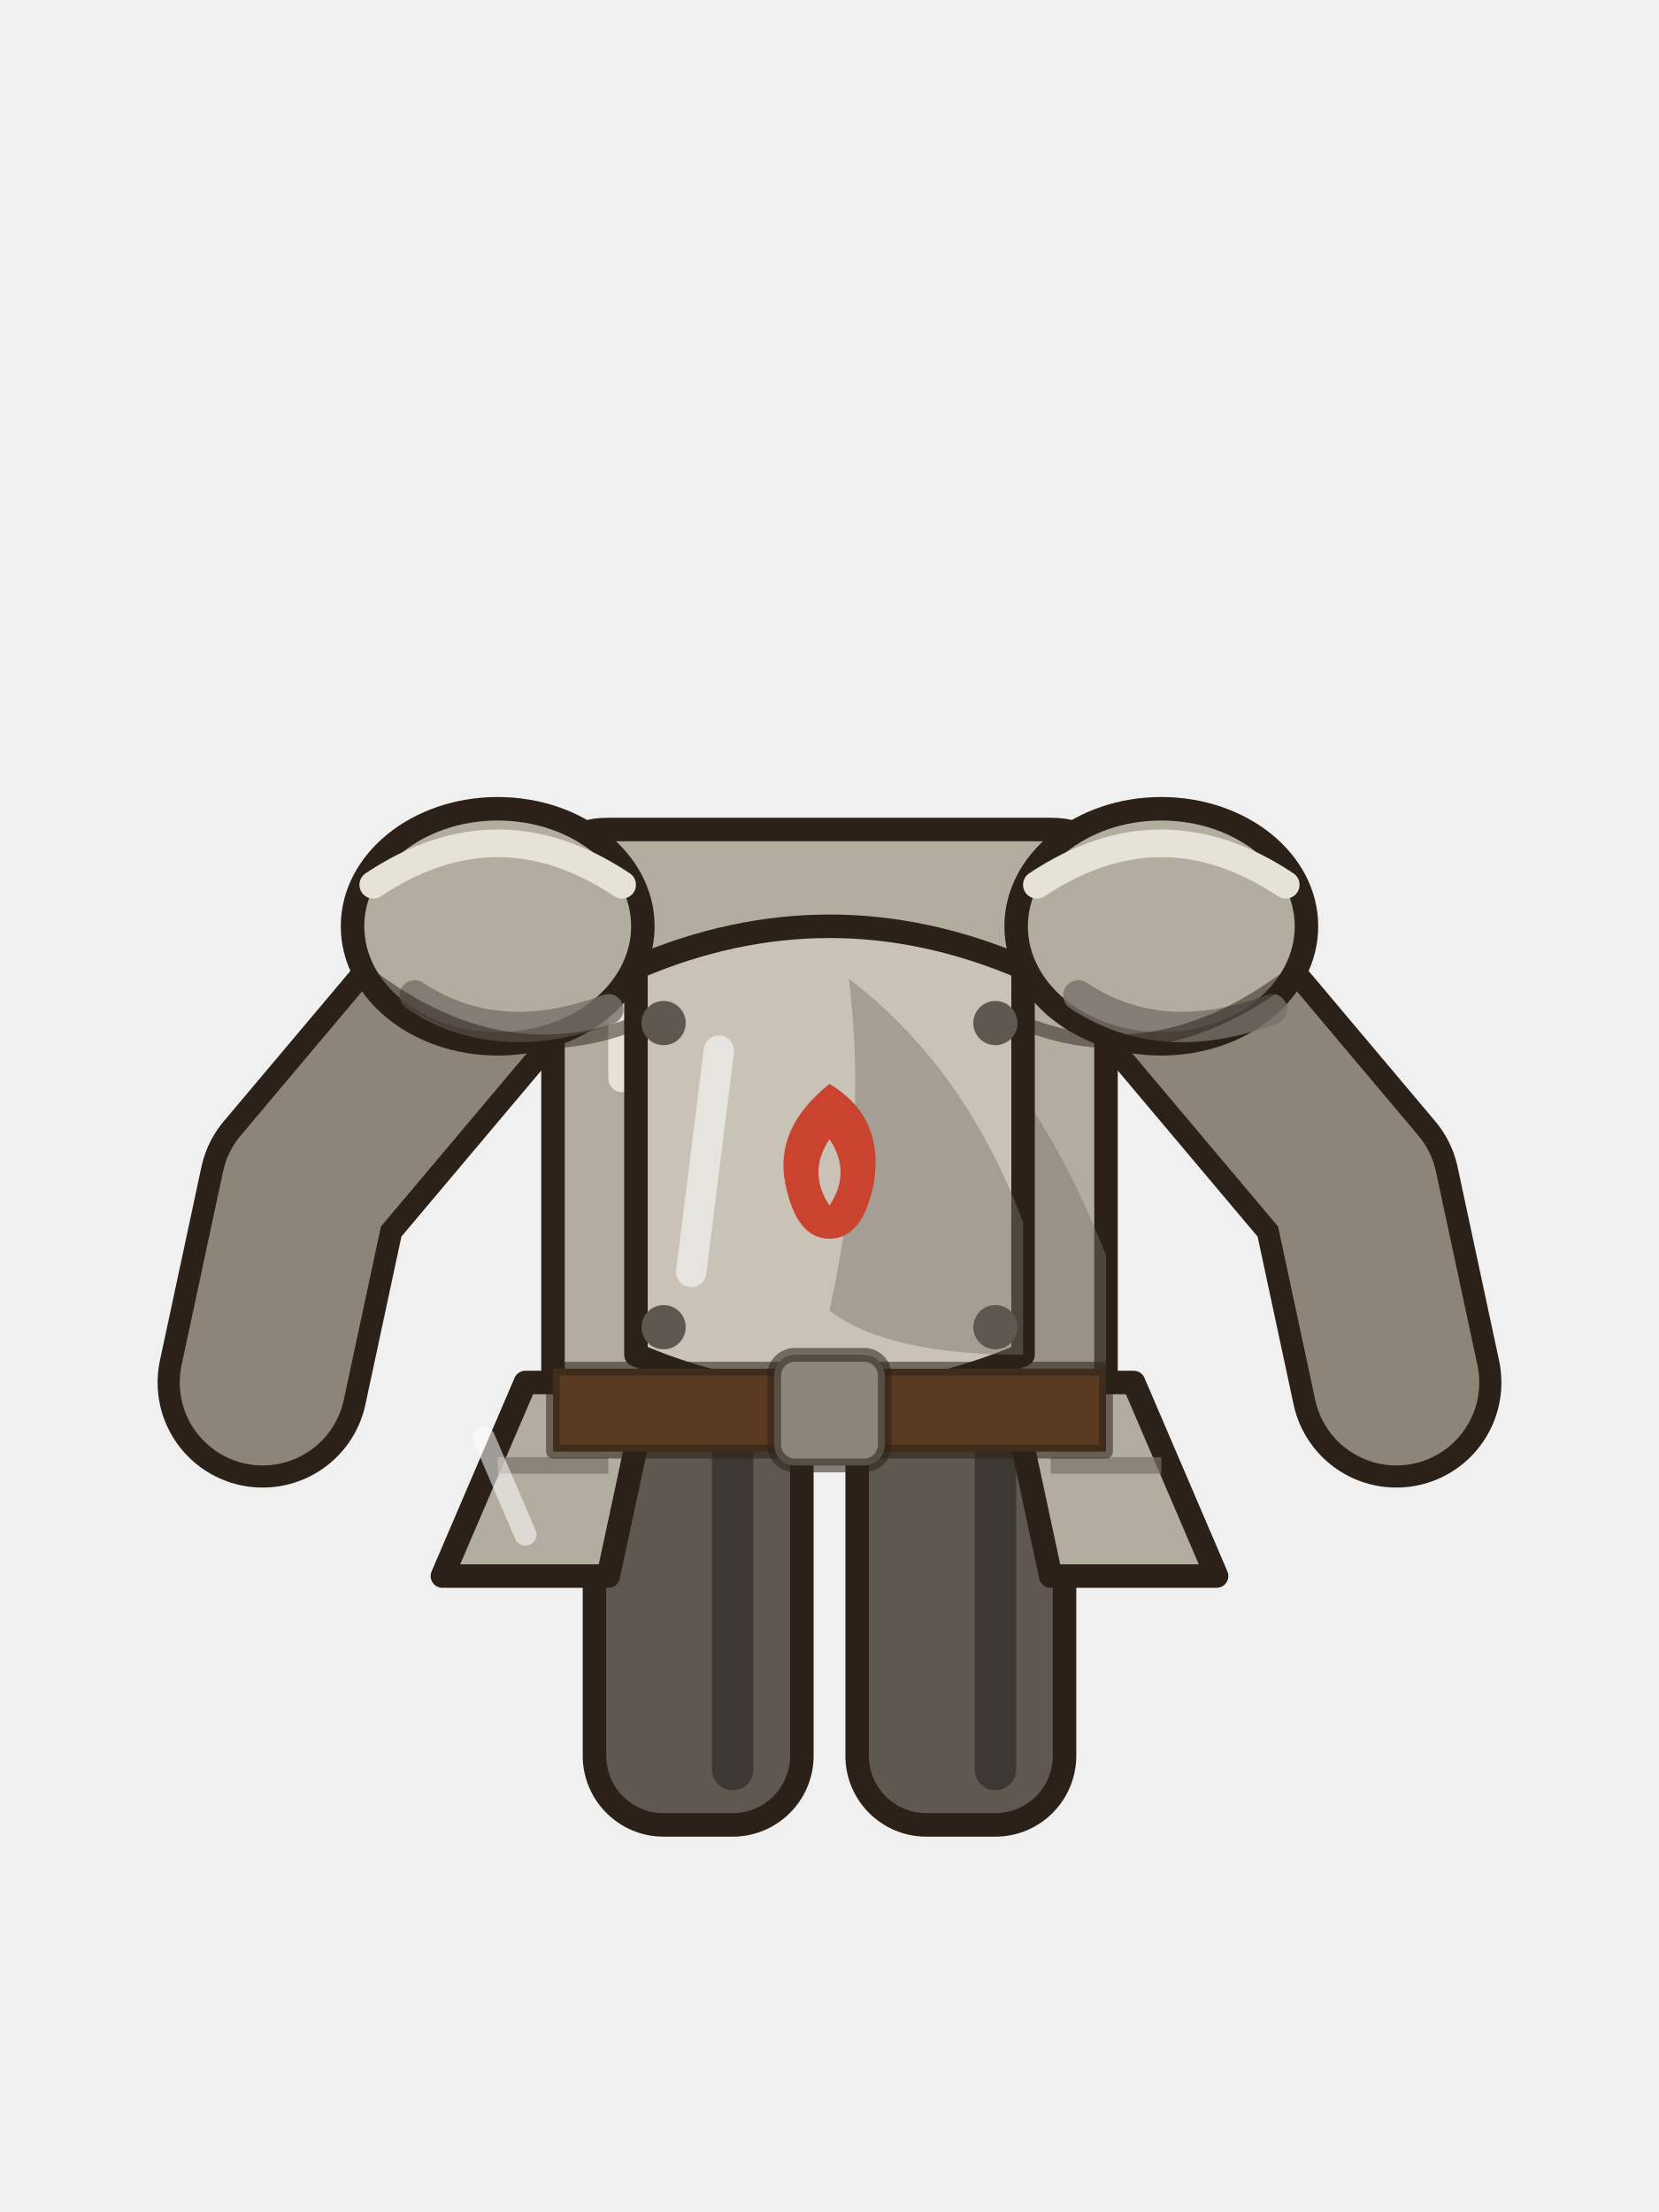
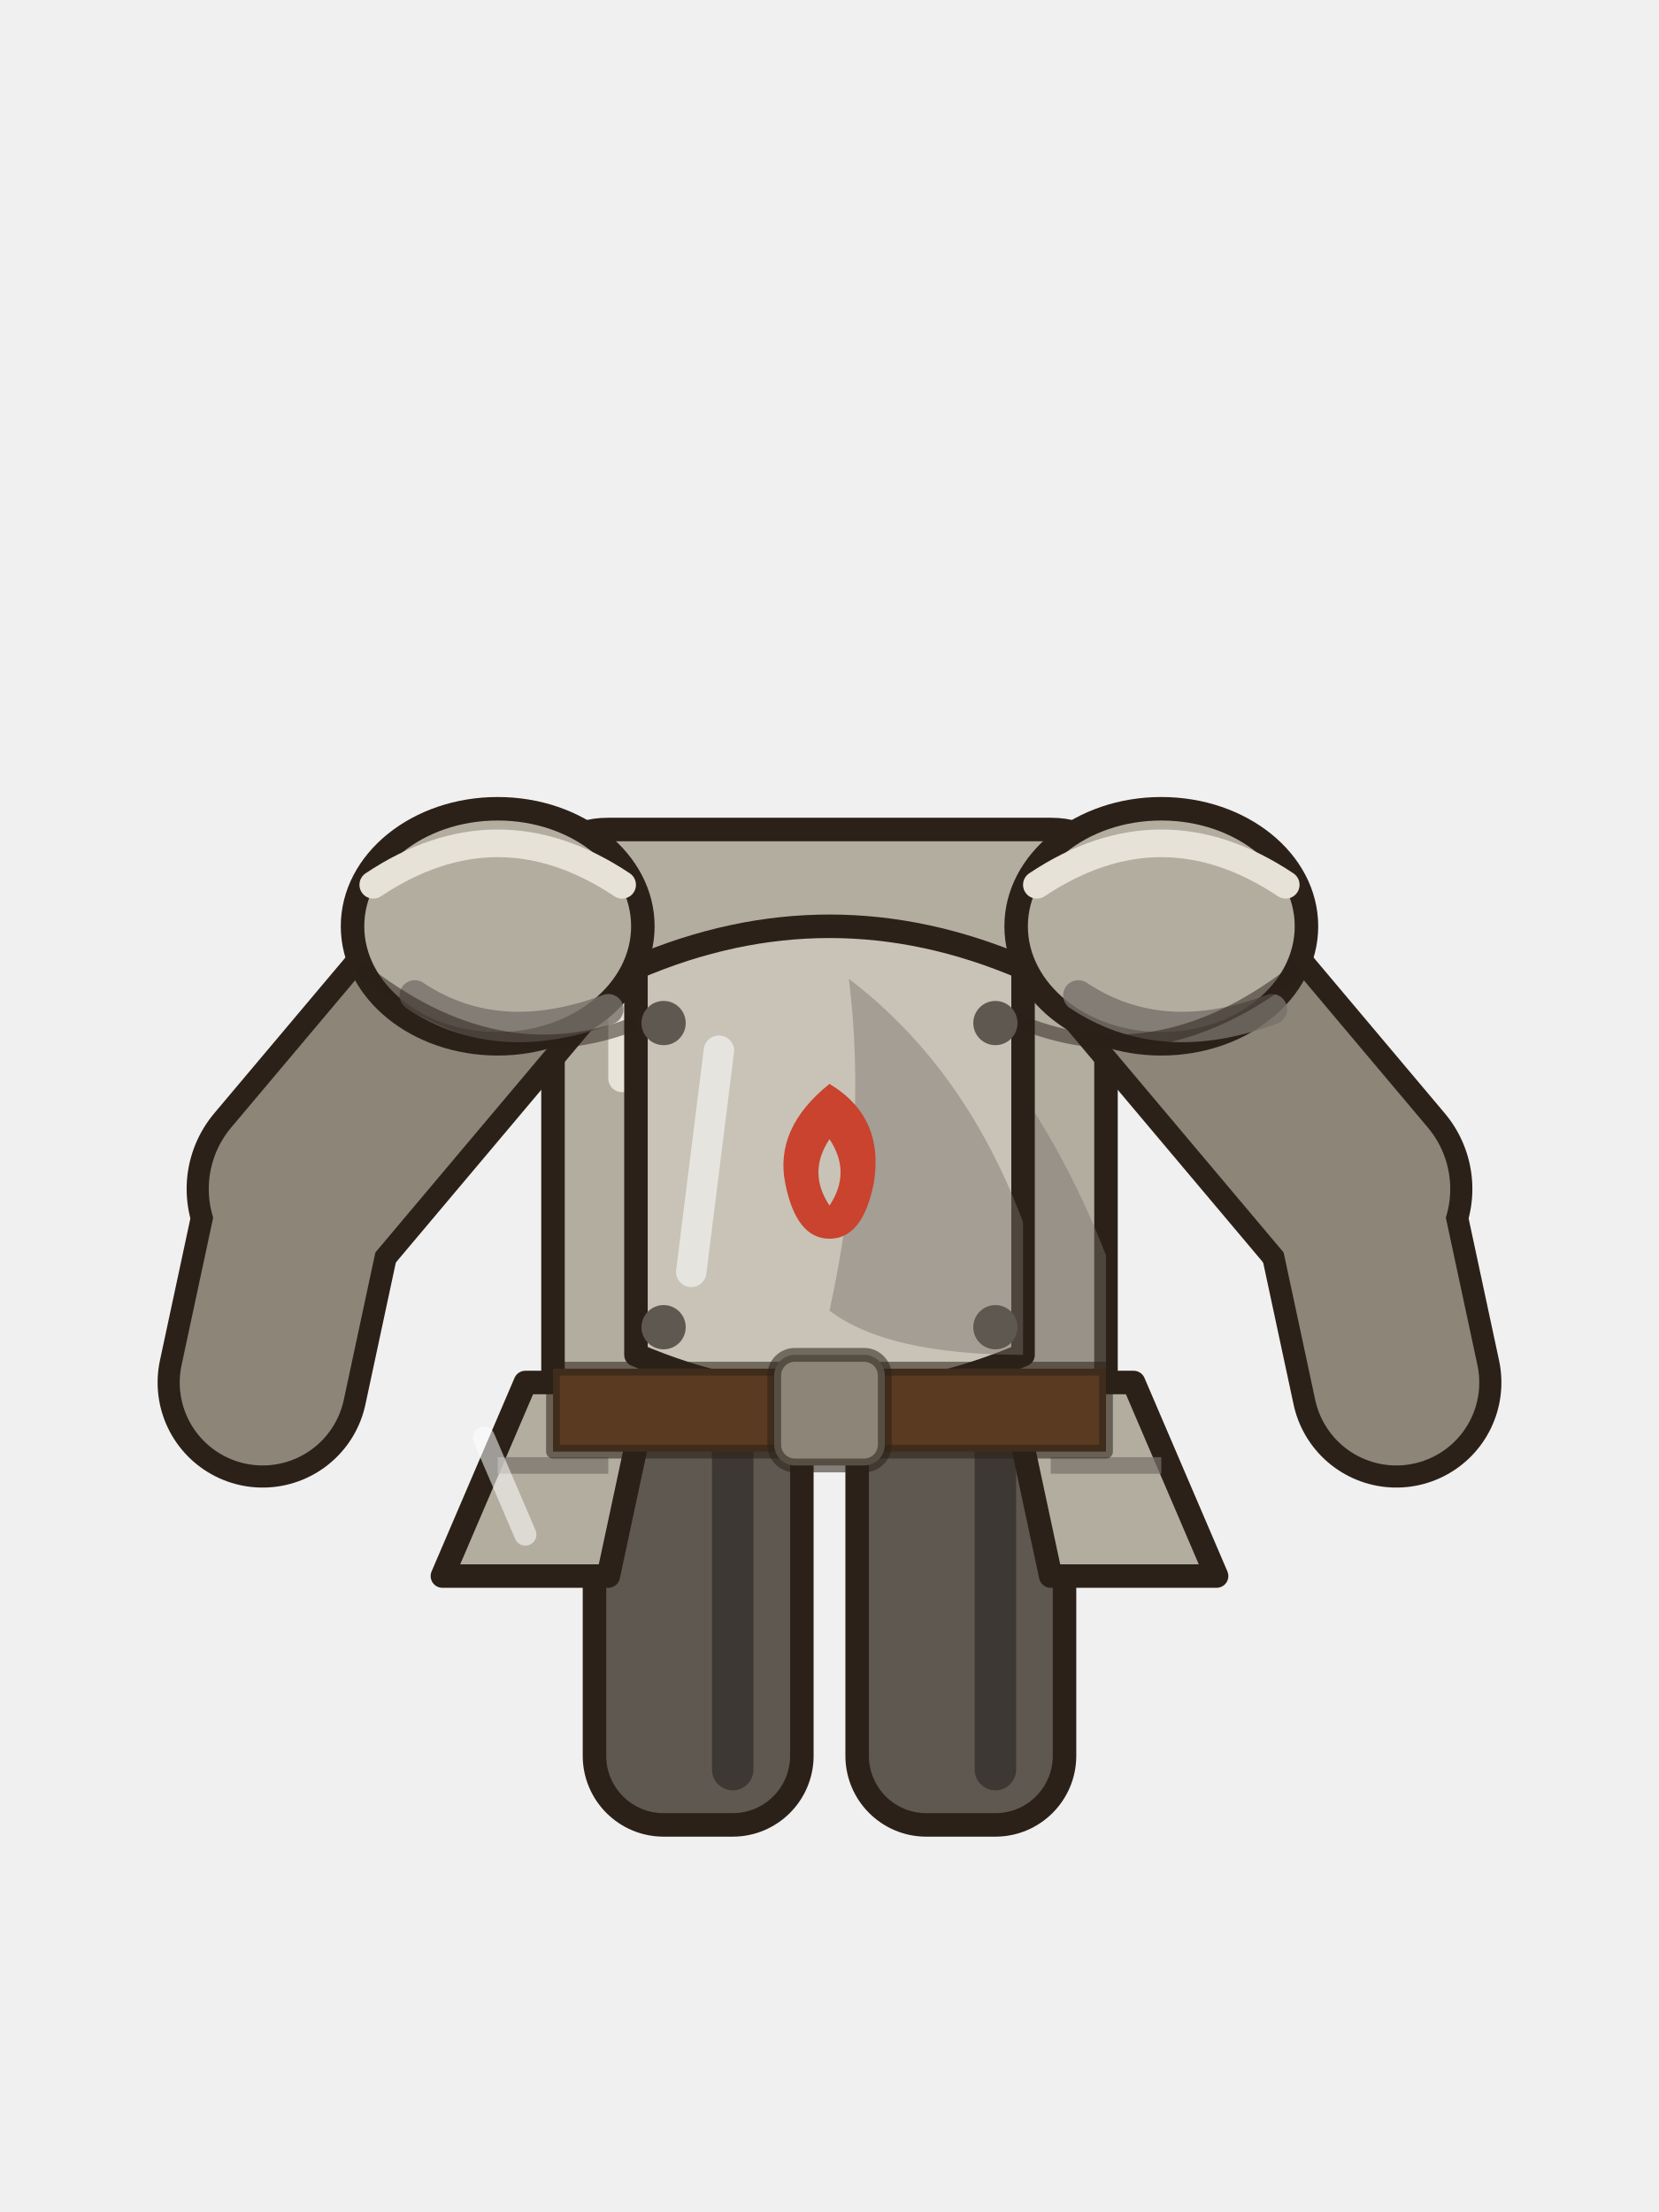
<svg xmlns="http://www.w3.org/2000/svg" width="120" height="160" viewBox="0 0 120 160">
  <rect x="43" y="100" width="15" height="32" rx="5" fill="#5f5850" stroke="#2b2118" stroke-width="1.7" stroke-linejoin="round" stroke-linecap="round" />
  <rect x="62" y="100" width="15" height="32" rx="5" fill="#5f5850" stroke="#2b2118" stroke-width="1.7" stroke-linejoin="round" stroke-linecap="round" />
  <path d="M53,104 v24 M72,104 v24" stroke="#3d3833" stroke-width="3" stroke-linecap="round" />
  <path d="M40,64 q0,-4 4,-4 h32 q4,0 4,4 v36 q0,4 -4,4 h-32 q-4,0 -4,-4z" fill="#b3ada0" stroke="#2b2118" stroke-width="1.7" stroke-linejoin="round" stroke-linecap="round" />
  <path d="M38,67 L22,86 L19,100" fill="none" stroke="#2b2118" stroke-width="15.2" stroke-linecap="round" stroke-linejoin="round" />
+   <path d="M38,67 L22,86" fill="none" stroke="#2b2118" stroke-width="17" stroke-linecap="round" stroke-linejoin="round" />
  <path d="M82,67 L98,86 L101,100" fill="none" stroke="#2b2118" stroke-width="15.2" stroke-linecap="round" stroke-linejoin="round" />
+   <path d="M82,67 L98,86" fill="none" stroke="#2b2118" stroke-width="17" stroke-linecap="round" stroke-linejoin="round" />
  <path d="M38,67 L22,86 L19,100" fill="none" stroke="#8c8578" stroke-width="12" stroke-linecap="round" stroke-linejoin="round" />
+   <path d="M38,67 L22,86" fill="none" stroke="#8c8578" stroke-width="13.8" stroke-linecap="round" stroke-linejoin="round" />
  <path d="M82,67 L98,86 L101,100" fill="none" stroke="#8c8578" stroke-width="12" stroke-linecap="round" stroke-linejoin="round" />
+   <path d="M82,67 L98,86" fill="none" stroke="#8c8578" stroke-width="13.8" stroke-linecap="round" stroke-linejoin="round" />
  <path d="M62,66.6 q12,8.8 18,24.2 v13.2 q-14,0 -20,-4.4 q4,-17.6 2,-33z" fill="#77706a" opacity=".45" />
  <path d="M45,68 v10" stroke="#e6e2d8" stroke-width="2" stroke-linecap="round" />
  <path d="M50,88 q3,5 0,11" fill="none" stroke="#77706a" stroke-width="1.2" stroke-linecap="round" opacity=".7" />
  <path d="M56,88 q3,5 0,11" fill="none" stroke="#77706a" stroke-width="1.2" stroke-linecap="round" opacity=".7" />
  <path d="M46,70 q14,-6 28,0 v28 q-14,6 -28,0z" fill="#c8c3b6" stroke="#2b2118" stroke-width="1.7" stroke-linejoin="round" stroke-linecap="round" />
  <path d="M61.4,70.8 q8.4,6.4 12.6,17.6 v9.6 q-9.8,0 -14,-3.2 q2.8,-12.8 1.4,-24z" fill="#77706a" opacity=".45" />
  <path d="M50,92 L52,76" stroke="#fff" stroke-width="2.2" stroke-linecap="round" opacity=".55" />
  <g fill="#5f5850">
    <circle cx="48" cy="74" r="1.6" />
    <circle cx="72" cy="74" r="1.6" />
    <circle cx="48" cy="96" r="1.6" />
    <circle cx="72" cy="96" r="1.6" />
  </g>
  <ellipse cx="36" cy="67" rx="10.5" ry="8.5" fill="#b3ada0" stroke="#2b2118" stroke-width="1.7" stroke-linejoin="round" stroke-linecap="round" />
  <ellipse cx="84" cy="67" rx="10.5" ry="8.5" fill="#b3ada0" stroke="#2b2118" stroke-width="1.7" stroke-linejoin="round" stroke-linecap="round" />
  <path d="M27,64 q9,-6 18,0 M75,64 q9,-6 18,0" fill="none" stroke="#e6e2d8" stroke-width="2" stroke-linecap="round" />
  <path d="M30,72 q6,4 14,1 M78,72 q6,4 14,1" fill="none" stroke="#77706a" stroke-width="2.2" stroke-linecap="round" opacity=".8" />
  <path d="M26,70 q10,8 20,4 M74,74 q10,4 20,-4" fill="none" stroke="#2b2118" stroke-width="1" stroke-opacity=".5" />
  <path d="M38,100 l-6,14 h12 l3,-14z M82,100 l6,14 h-12 l-3,-14z" fill="#b3ada0" stroke="#2b2118" stroke-width="1.7" stroke-linejoin="round" stroke-linecap="round" />
  <path d="M36,106 h8 M76,106 h8" stroke="#77706a" stroke-width="1.2" opacity=".7" />
  <path d="M35,104 L38,111" stroke="#fff" stroke-width="1.6" stroke-linecap="round" opacity=".55" />
  <path d="M40,99 h40 v6 h-40z" fill="#5a3a20" stroke="#2b2118" stroke-width="1" stroke-opacity=".55" stroke-linejoin="round" stroke-linecap="round" />
  <rect x="56" y="98" width="8" height="8" rx="1.5" fill="#8c8578" stroke="#2b2118" stroke-width="1" stroke-opacity=".55" stroke-linejoin="round" stroke-linecap="round" />
  <g transform="translate(60,84) scale(0.8)">
    <path d="M0,-7 q5,3 4,9 q-1,5 -4,5 q-3,0 -4,-5 q-1,-5 4,-9z M0,-2 q2,3 0,6 q-2,-3 0,-6z" fill="#c9432e" fill-rule="evenodd" />
  </g>
</svg>
